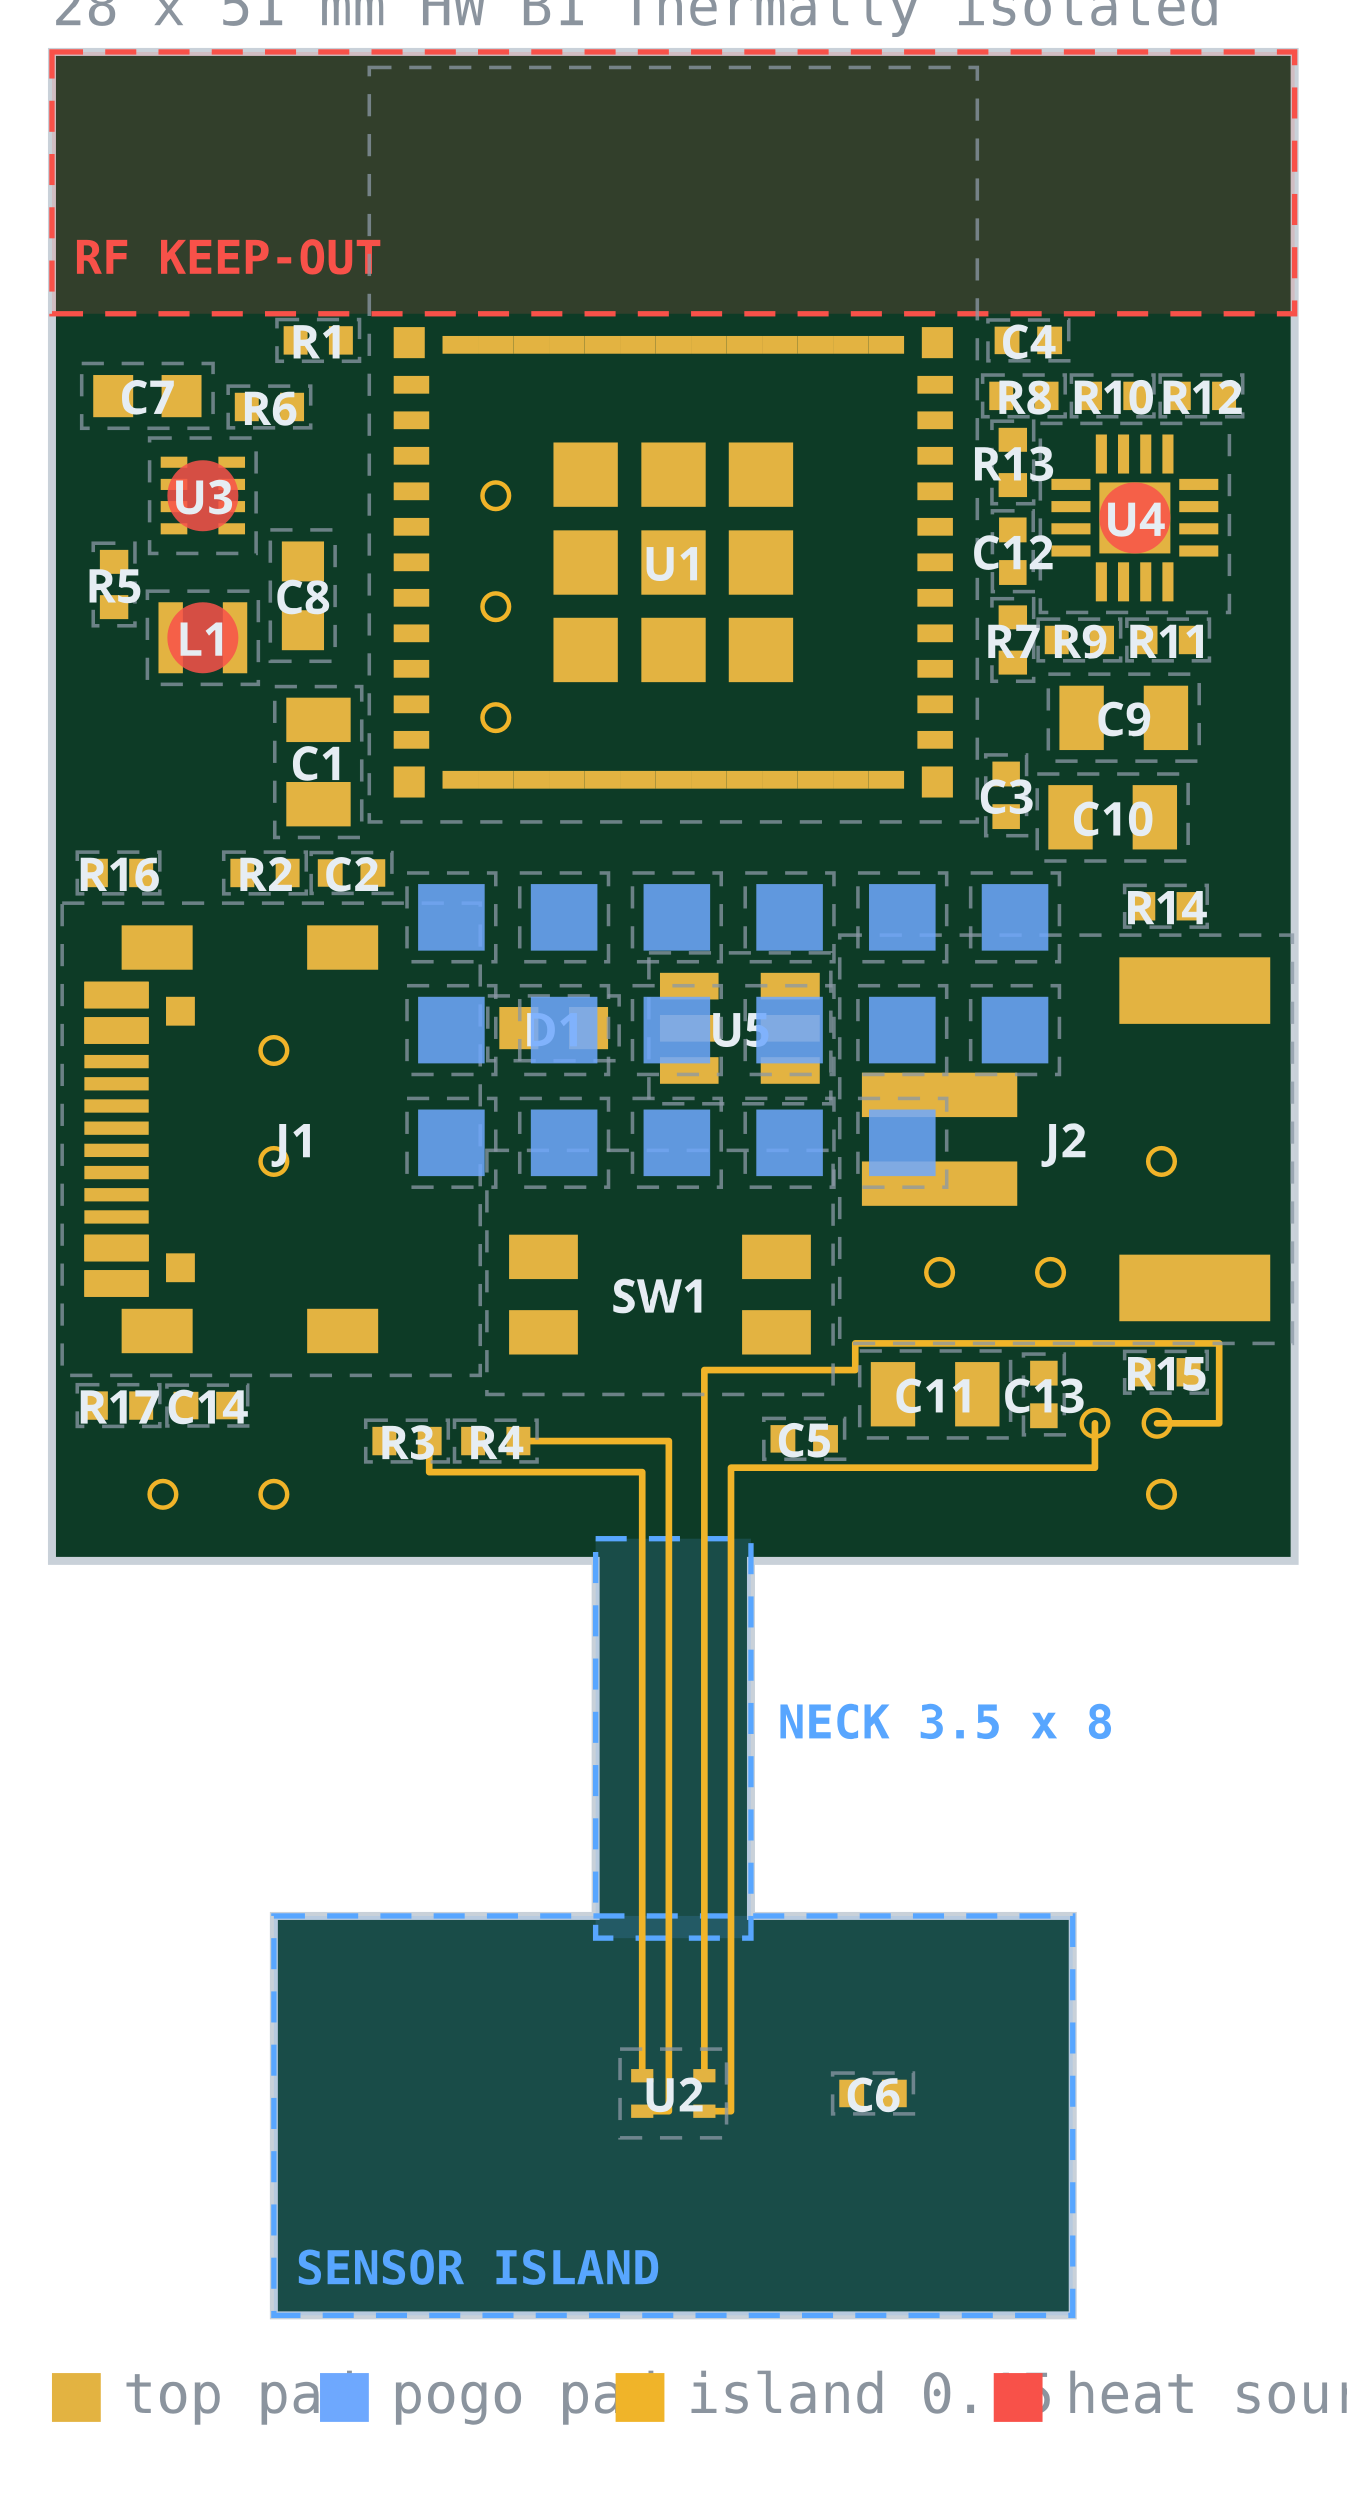
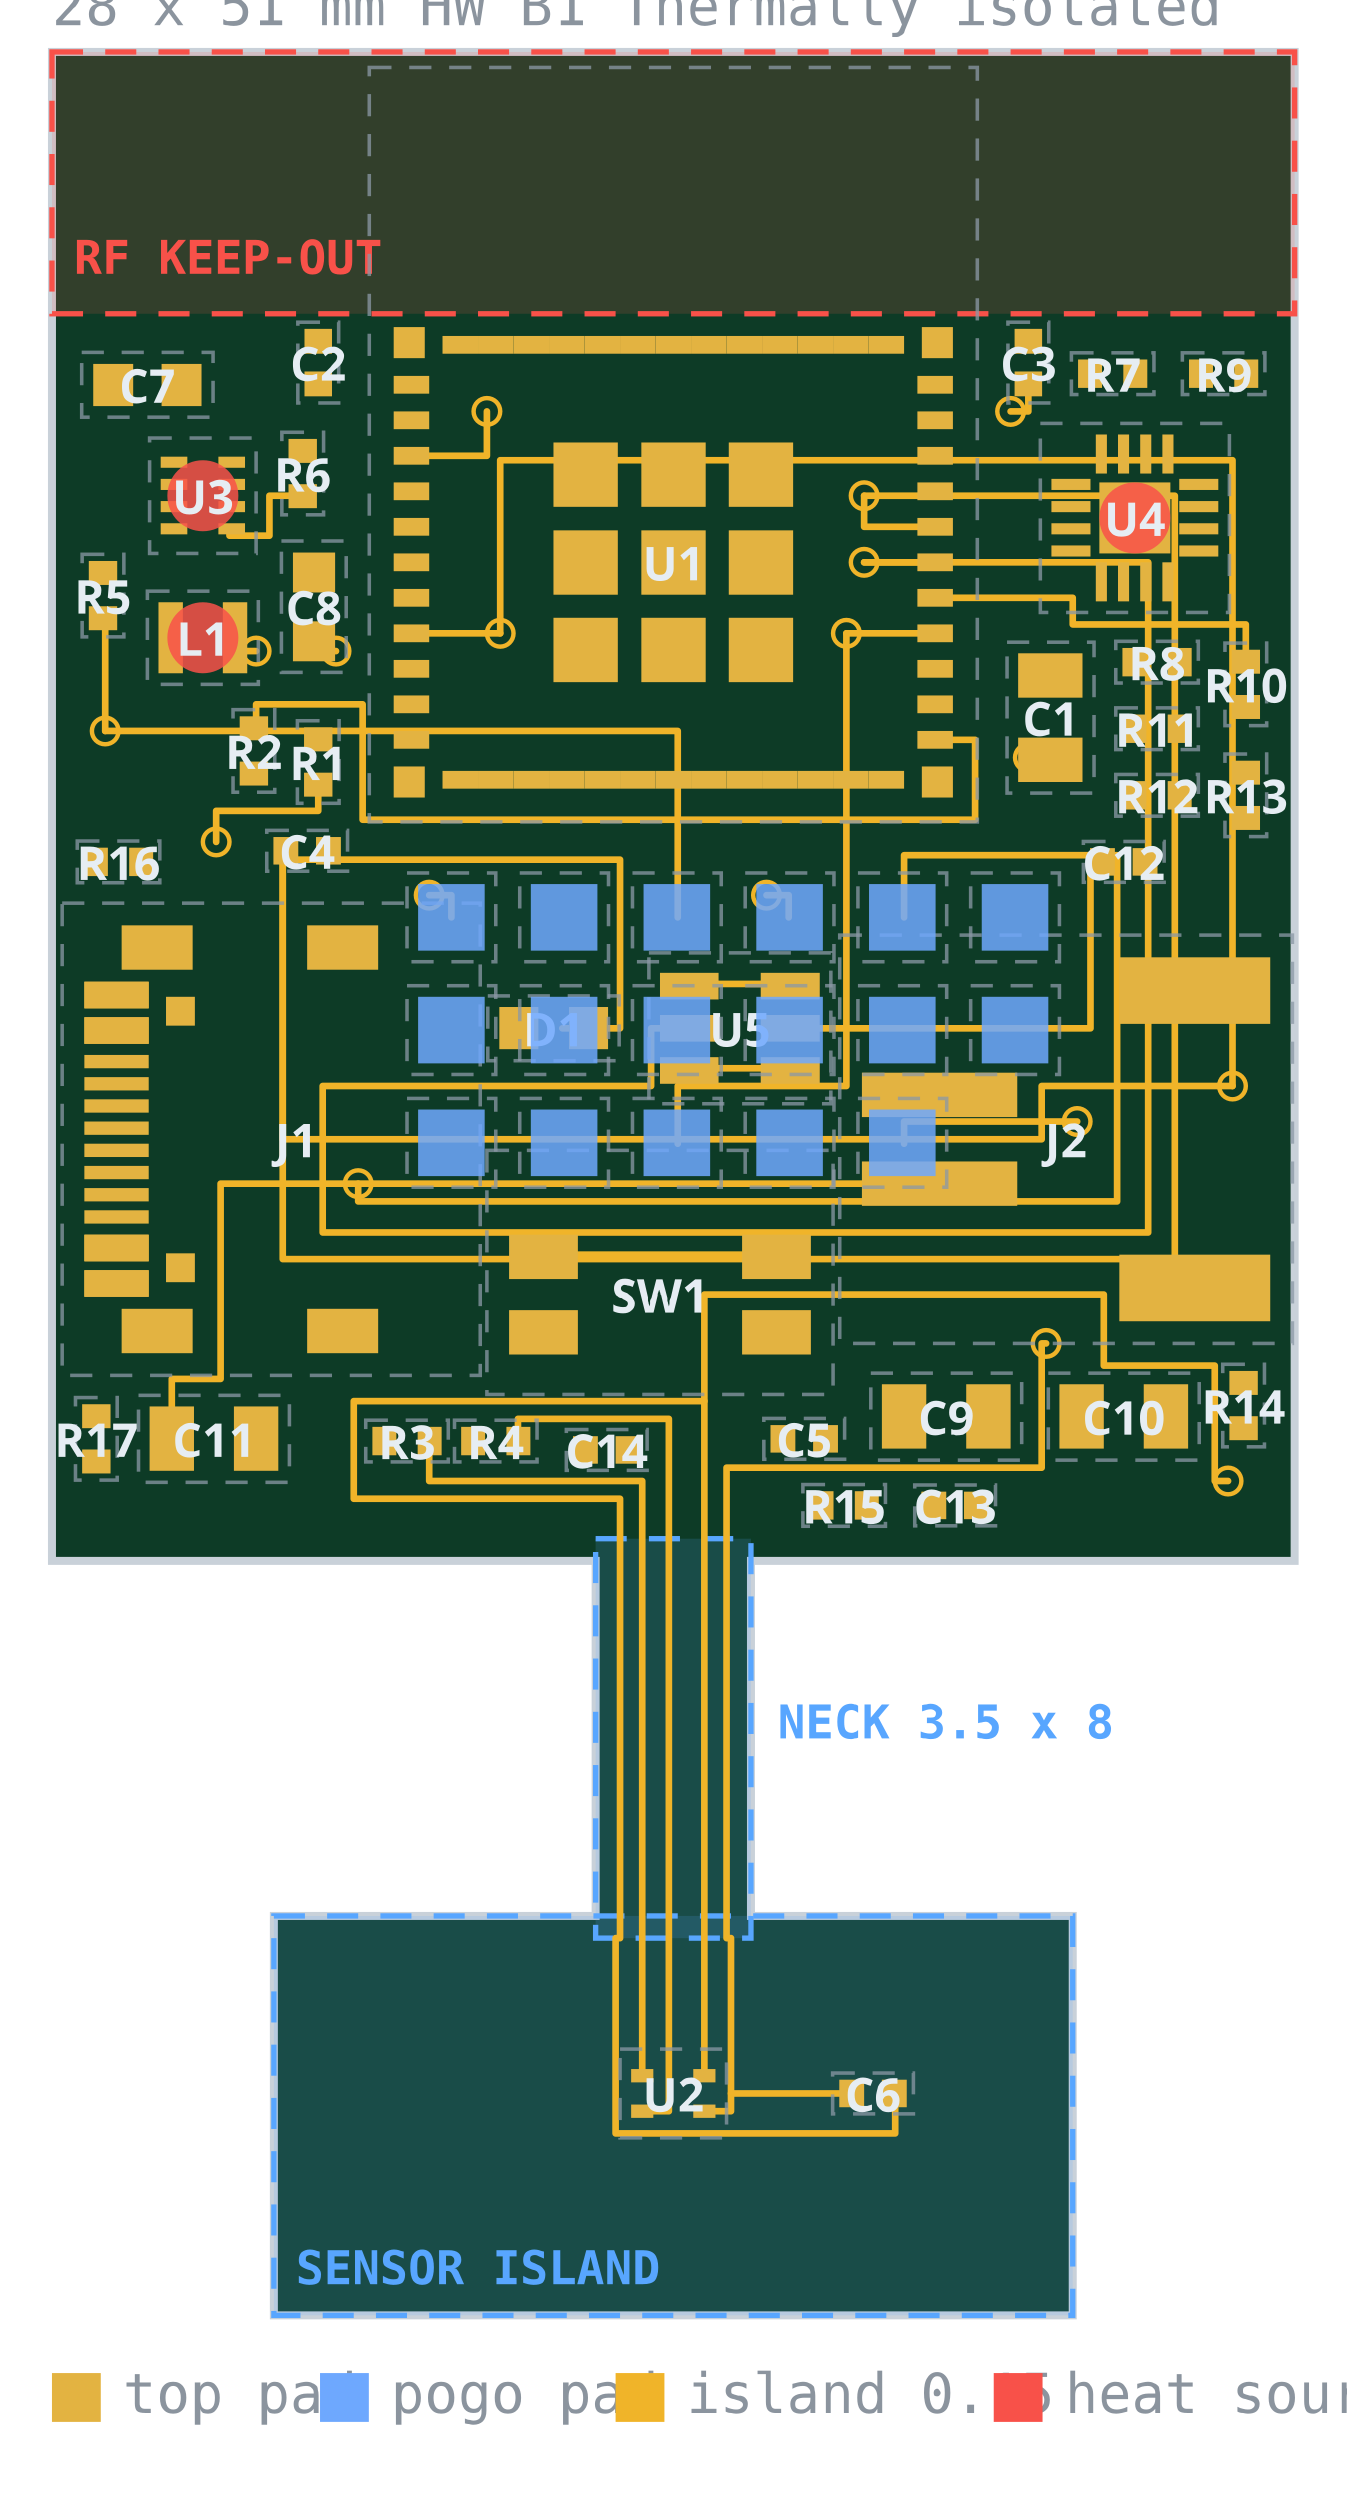
<svg xmlns="http://www.w3.org/2000/svg" viewBox="0 0 30.33 56.33" width="364" height="676" role="img" aria-label="Variant B floorplan">
  <style>
.outline{fill:#0d3b26;stroke:#c9d1d9;stroke-width:.18}
.crtyd{fill:none;stroke:#8b98a5;stroke-width:.08;stroke-dasharray:.5 .4;opacity:.75}
.pad{fill:#e3b341}
.pad-b{fill:#6ea8fe;opacity:.85}
.ref{font:600 1.05px ui-sans-serif,system-ui,sans-serif;fill:#e6edf3;
     text-anchor:middle;dominant-baseline:central}
.dim{font:500 1.25px ui-monospace,ui-sans-serif,monospace;fill:#8b949e}
.tag{font:600 1.05px ui-monospace,monospace;fill:#f85149}
.tagb{font:600 1.05px ui-monospace,monospace;fill:#58a6ff}
.rf{fill:#f85149;fill-opacity:.16;stroke:#f85149;stroke-width:.12;
    stroke-dasharray:.7 .5}
.quiet{fill:#58a6ff;fill-opacity:.16;stroke:#58a6ff;stroke-width:.12;
       stroke-dasharray:.7 .5}
.trk{fill:none;stroke:#f0b429;stroke-width:.15;stroke-linecap:round;
     stroke-linejoin:round}
.via{fill:none;stroke:#f0b429;stroke-width:.1}
.hot{fill:#f85149;opacity:.85}
</style>
  <g transform="translate(1.17,1.17)">
    <polygon class="outline" points="0.00,0.00 28.00,0.00 28.00,34.00 15.75,34.00 15.75,42.00 23.00,42.00 23.00,51.00 5.00,51.00 5.00,42.00 12.25,42.00 12.25,34.00 0.00,34.00" />
    <rect class="rf" x="0.00" y="0.00" width="28.00" height="5.90" />
    <text class="tag" x="0.50" y="5.00" style="fill:#f85149">RF KEEP-OUT</text>
    <rect class="quiet" x="5.00" y="42.00" width="18.00" height="9.00" />
    <rect class="quiet" x="12.25" y="33.50" width="3.50" height="9.00" />
    <text class="tagb" x="5.50" y="50.30">SENSOR ISLAND</text>
    <text class="tagb" x="16.35" y="38.00">NECK 3.5 x 8</text>
-     <path class="trk" d="M 13.30 45.60 L 13.30 32.00 L 8.50 32.00 L 8.50 31.30" />
-     <path class="trk" d="M 13.30 46.40 L 13.90 46.40 L 13.90 31.30 L 10.50 31.30" />
-     <path class="trk" d="M 14.70 46.40 L 15.30 46.40 L 15.30 31.90 L 23.50 31.90 L 23.50 30.90" />
-     <path class="trk" d="M 14.70 45.60 L 14.70 29.70 L 18.10 29.70 L 18.10 29.10 L 26.30 29.10 L 26.30 30.90 L 24.90 30.90" />
-     <circle class="via" cx="23.50" cy="30.90" r="0.30" />
-     <circle class="via" cx="24.90" cy="30.90" r="0.30" />
-     <circle class="via" cx="10.00" cy="10.00" r="0.30" />
-     <circle class="via" cx="10.00" cy="12.50" r="0.30" />
-     <circle class="via" cx="10.00" cy="15.00" r="0.30" />
-     <circle class="via" cx="5.00" cy="22.50" r="0.30" />
-     <circle class="via" cx="5.00" cy="25.00" r="0.30" />
-     <circle class="via" cx="25.00" cy="25.00" r="0.30" />
-     <circle class="via" cx="20.00" cy="27.50" r="0.30" />
-     <circle class="via" cx="22.50" cy="27.50" r="0.30" />
-     <circle class="via" cx="2.50" cy="32.50" r="0.30" />
-     <circle class="via" cx="5.00" cy="32.50" r="0.30" />
-     <circle class="via" cx="25.00" cy="32.50" r="0.30" />
+     <path class="trk" d="M 13.30 45.60 L 13.30 32.20 L 8.50 32.20 L 8.50 31.30" />
+     <path class="trk" d="M 13.30 46.40 L 13.90 46.40 L 13.90 30.80 L 10.50 30.80 L 10.50 31.30" />
+     <path class="trk" d="M 14.70 46.40 L 15.30 46.40 L 15.30 42.50 L 15.20 42.50 L 15.20 31.90 L 22.30 31.90 L 22.30 29.10 L 22.40 29.10" />
+     <path class="trk" d="M 14.70 45.60 L 14.70 28.00 L 23.70 28.00 L 23.70 29.60 L 26.20 29.60 L 26.20 32.20 L 26.50 32.20" />
+     <path class="trk" d="M 18.00 46.00 L 15.30 46.00" />
+     <path class="trk" d="M 19.00 46.00 L 19.00 46.90 L 12.70 46.90 L 12.70 42.50 L 12.80 42.50 L 12.80 32.60 L 6.80 32.60 L 6.80 30.40 L 14.70 30.40" />
+     <path class="trk" d="M 9.00 19.50 L 9.00 19.00 L 8.50 19.00" />
+     <path class="trk" d="M 19.20 24.60 L 19.20 24.10 L 23.10 24.10" />
+     <path class="trk" d="M 8.10 9.10 L 9.80 9.10 L 9.80 8.10" />
+     <path class="trk" d="M 4.10 13.20 L 4.10 13.50 L 4.60 13.50" />
+     <path class="trk" d="M 16.60 19.50 L 16.60 19.00 L 16.10 19.00" />
+     <path class="trk" d="M 22.50 15.90 L 22.00 15.90" />
+     <path class="trk" d="M 22.00 7.50 L 22.00 8.10 L 21.60 8.10" />
+     <path class="trk" d="M 6.00 16.50 L 6.00 17.10 L 3.70 17.10 L 3.70 17.80" />
+     <path class="trk" d="M 5.90 13.30 L 5.90 13.50 L 6.40 13.50" />
+     <path class="trk" d="M 16.60 22.00 L 23.40 22.00 L 23.40 18.20 L 23.70 18.20" />
+     <path class="trk" d="M 14.40 22.90 L 16.60 22.90" />
+     <path class="trk" d="M 14.40 21.00 L 16.60 21.00" />
+     <path class="trk" d="M 14.10 19.50 L 14.10 15.30 L 1.20 15.30" />
+     <path class="trk" d="M 1.20 15.30 L 1.20 12.80 L 1.10 12.80" />
+     <path class="trk" d="M 19.90 12.30 L 23.00 12.30 L 23.00 12.90 L 26.90 12.90 L 26.90 13.70" />
+     <path class="trk" d="M 19.90 13.10 L 17.90 13.10" />
+     <path class="trk" d="M 17.90 13.10 L 17.90 23.30 L 14.10 23.30 L 14.10 24.60" />
+     <path class="trk" d="M 20.00 25.50 L 3.80 25.50 L 3.80 29.90 L 2.70 29.90 L 2.70 31.20" />
+     <path class="trk" d="M 6.90 25.50 L 6.90 25.90 L 24.00 25.90 L 24.00 18.10 L 19.20 18.10 L 19.20 19.50" />
+     <path class="trk" d="M 4.00 10.80 L 4.00 10.90 L 4.90 10.90 L 4.90 10.00 L 5.60 10.00" />
+     <path class="trk" d="M 19.90 11.50 L 18.30 11.50" />
+     <path class="trk" d="M 18.30 11.50 L 24.70 11.50 L 24.70 26.60 L 6.10 26.60 L 6.10 23.30 L 13.50 23.30 L 13.50 22.00 L 14.10 22.00" />
+     <path class="trk" d="M 19.90 10.70 L 18.30 10.70 L 18.30 10.00" />
+     <path class="trk" d="M 18.30 10.00 L 25.30 10.00 L 25.30 27.20 L 5.20 27.20 L 5.20 18.20 L 12.80 18.20 L 12.80 22.00 L 11.50 22.00" />
+     <path class="trk" d="M 19.90 15.50 L 20.80 15.50 L 20.80 17.30 L 7.00 17.30 L 7.00 14.70 L 4.60 14.70 L 4.60 15.20" />
+     <path class="trk" d="M 11.10 27.10 L 16.30 27.10" />
+     <path class="trk" d="M 8.10 13.10 L 10.10 13.10" />
+     <path class="trk" d="M 10.10 13.10 L 10.10 9.20 L 26.60 9.20 L 26.60 23.30" />
+     <path class="trk" d="M 26.60 23.30 L 22.30 23.30 L 22.30 24.50 L 5.20 24.50 L 5.20 18.00 L 5.30 18.00" />
+     <circle class="via" cx="22.40" cy="29.10" r="0.30" />
+     <circle class="via" cx="26.50" cy="32.20" r="0.30" />
+     <circle class="via" cx="8.50" cy="19.00" r="0.30" />
+     <circle class="via" cx="23.10" cy="24.10" r="0.30" />
+     <circle class="via" cx="9.80" cy="8.10" r="0.30" />
+     <circle class="via" cx="4.60" cy="13.50" r="0.30" />
+     <circle class="via" cx="16.10" cy="19.00" r="0.30" />
+     <circle class="via" cx="22.00" cy="15.90" r="0.30" />
+     <circle class="via" cx="21.60" cy="8.10" r="0.30" />
+     <circle class="via" cx="3.70" cy="17.80" r="0.30" />
+     <circle class="via" cx="6.40" cy="13.50" r="0.30" />
+     <circle class="via" cx="1.20" cy="15.30" r="0.30" />
+     <circle class="via" cx="17.90" cy="13.10" r="0.30" />
+     <circle class="via" cx="6.90" cy="25.50" r="0.30" />
+     <circle class="via" cx="18.30" cy="11.50" r="0.30" />
+     <circle class="via" cx="18.30" cy="10.00" r="0.30" />
+     <circle class="via" cx="10.10" cy="13.10" r="0.30" />
+     <circle class="via" cx="26.60" cy="23.30" r="0.30" />
    <rect class="crtyd" x="7.15" y="0.35" width="13.70" height="17.00" />
    <rect class="pad" x="7.70" y="7.30" width="0.80" height="0.40" />
    <rect class="pad" x="7.70" y="8.10" width="0.80" height="0.40" />
    <rect class="pad" x="7.70" y="8.90" width="0.80" height="0.40" />
    <rect class="pad" x="7.70" y="9.70" width="0.80" height="0.40" />
    <rect class="pad" x="7.70" y="10.50" width="0.80" height="0.40" />
    <rect class="pad" x="7.70" y="11.30" width="0.80" height="0.40" />
    <rect class="pad" x="7.70" y="12.10" width="0.80" height="0.40" />
    <rect class="pad" x="7.70" y="12.90" width="0.80" height="0.40" />
    <rect class="pad" x="7.70" y="13.70" width="0.80" height="0.40" />
    <rect class="pad" x="7.70" y="14.50" width="0.80" height="0.40" />
    <rect class="pad" x="7.70" y="15.30" width="0.80" height="0.40" />
    <rect class="pad" x="8.80" y="16.20" width="0.80" height="0.40" />
    <rect class="pad" x="9.60" y="16.20" width="0.80" height="0.40" />
    <rect class="pad" x="10.40" y="16.20" width="0.80" height="0.40" />
    <rect class="pad" x="11.20" y="16.20" width="0.80" height="0.40" />
    <rect class="pad" x="12.00" y="16.20" width="0.80" height="0.40" />
    <rect class="pad" x="12.80" y="16.20" width="0.80" height="0.40" />
    <rect class="pad" x="13.60" y="16.20" width="0.80" height="0.40" />
    <rect class="pad" x="14.40" y="16.20" width="0.80" height="0.40" />
    <rect class="pad" x="15.20" y="16.20" width="0.80" height="0.40" />
    <rect class="pad" x="16.00" y="16.20" width="0.80" height="0.40" />
    <rect class="pad" x="16.80" y="16.20" width="0.80" height="0.40" />
    <rect class="pad" x="17.60" y="16.20" width="0.80" height="0.40" />
    <rect class="pad" x="18.40" y="16.20" width="0.80" height="0.40" />
    <rect class="pad" x="19.50" y="15.30" width="0.80" height="0.40" />
    <rect class="pad" x="19.50" y="14.50" width="0.80" height="0.40" />
    <rect class="pad" x="19.50" y="13.70" width="0.80" height="0.40" />
    <rect class="pad" x="19.50" y="12.90" width="0.80" height="0.40" />
    <rect class="pad" x="19.50" y="12.10" width="0.80" height="0.40" />
    <rect class="pad" x="19.50" y="11.30" width="0.80" height="0.40" />
    <rect class="pad" x="19.50" y="10.50" width="0.80" height="0.40" />
    <rect class="pad" x="19.50" y="9.70" width="0.80" height="0.40" />
    <rect class="pad" x="19.50" y="8.90" width="0.80" height="0.40" />
    <rect class="pad" x="19.50" y="8.10" width="0.80" height="0.40" />
    <rect class="pad" x="19.50" y="7.30" width="0.80" height="0.40" />
    <rect class="pad" x="18.40" y="6.40" width="0.80" height="0.40" />
    <rect class="pad" x="17.60" y="6.40" width="0.80" height="0.40" />
    <rect class="pad" x="16.80" y="6.40" width="0.80" height="0.40" />
    <rect class="pad" x="16.00" y="6.40" width="0.80" height="0.40" />
    <rect class="pad" x="15.20" y="6.40" width="0.80" height="0.40" />
    <rect class="pad" x="14.40" y="6.40" width="0.80" height="0.40" />
    <rect class="pad" x="13.60" y="6.40" width="0.80" height="0.40" />
    <rect class="pad" x="12.80" y="6.40" width="0.80" height="0.40" />
    <rect class="pad" x="12.00" y="6.40" width="0.80" height="0.40" />
    <rect class="pad" x="11.20" y="6.40" width="0.80" height="0.40" />
    <rect class="pad" x="10.40" y="6.40" width="0.80" height="0.40" />
    <rect class="pad" x="9.60" y="6.40" width="0.80" height="0.40" />
    <rect class="pad" x="8.80" y="6.40" width="0.80" height="0.40" />
    <rect class="pad" x="11.30" y="8.80" width="1.45" height="1.45" />
    <rect class="pad" x="11.30" y="10.78" width="1.45" height="1.45" />
    <rect class="pad" x="11.30" y="12.75" width="1.45" height="1.45" />
    <rect class="pad" x="13.28" y="8.80" width="1.45" height="1.45" />
    <rect class="pad" x="13.28" y="10.78" width="1.45" height="1.45" />
    <rect class="pad" x="13.28" y="12.75" width="1.45" height="1.45" />
    <rect class="pad" x="15.25" y="8.80" width="1.45" height="1.45" />
    <rect class="pad" x="15.25" y="10.78" width="1.45" height="1.45" />
    <rect class="pad" x="15.25" y="12.75" width="1.45" height="1.45" />
    <rect class="pad" x="19.60" y="6.20" width="0.70" height="0.70" />
    <rect class="pad" x="19.60" y="16.10" width="0.70" height="0.70" />
    <rect class="pad" x="7.70" y="16.10" width="0.70" height="0.70" />
    <rect class="pad" x="7.70" y="6.20" width="0.70" height="0.70" />
    <text class="ref" x="14.00" y="11.50">U1</text>
    <rect class="crtyd" x="0.23" y="19.18" width="9.42" height="10.64" />
    <rect class="pad" x="2.57" y="27.07" width="0.65" height="0.65" />
    <rect class="pad" x="2.57" y="21.29" width="0.65" height="0.65" />
    <rect class="pad" x="0.73" y="27.45" width="1.45" height="0.60" />
    <rect class="pad" x="0.73" y="26.65" width="1.45" height="0.60" />
    <rect class="pad" x="0.73" y="25.60" width="1.45" height="0.30" />
    <rect class="pad" x="0.73" y="24.60" width="1.45" height="0.30" />
    <rect class="pad" x="0.73" y="24.10" width="1.45" height="0.30" />
    <rect class="pad" x="0.73" y="23.10" width="1.45" height="0.30" />
    <rect class="pad" x="0.73" y="21.75" width="1.45" height="0.60" />
    <rect class="pad" x="0.73" y="20.95" width="1.45" height="0.60" />
    <rect class="pad" x="0.73" y="20.95" width="1.45" height="0.60" />
    <rect class="pad" x="0.73" y="21.75" width="1.45" height="0.60" />
    <rect class="pad" x="0.73" y="22.60" width="1.45" height="0.30" />
    <rect class="pad" x="0.73" y="23.60" width="1.45" height="0.30" />
    <rect class="pad" x="0.73" y="25.10" width="1.45" height="0.30" />
    <rect class="pad" x="0.73" y="26.10" width="1.45" height="0.30" />
    <rect class="pad" x="0.73" y="26.65" width="1.45" height="0.60" />
    <rect class="pad" x="0.73" y="27.45" width="1.45" height="0.60" />
    <rect class="pad" x="1.57" y="28.32" width="1.60" height="1.00" />
    <rect class="pad" x="5.75" y="28.32" width="1.60" height="1.00" />
    <rect class="pad" x="1.57" y="19.68" width="1.60" height="1.00" />
    <rect class="pad" x="5.75" y="19.68" width="1.60" height="1.00" />
    <text class="ref" x="5.50" y="24.50">J1</text>
    <rect class="crtyd" x="17.75" y="19.90" width="10.20" height="9.20" />
    <rect class="pad" x="18.25" y="25.00" width="3.50" height="1.00" />
    <rect class="pad" x="18.25" y="23.00" width="3.50" height="1.00" />
    <rect class="pad" x="24.05" y="27.10" width="3.40" height="1.50" />
    <rect class="pad" x="24.05" y="20.40" width="3.40" height="1.50" />
    <text class="ref" x="22.85" y="24.50">J2</text>
    <rect class="crtyd" x="22.27" y="8.37" width="4.26" height="4.26" />
    <rect class="pad" x="23.68" y="9.78" width="0.64" height="0.64" />
    <rect class="pad" x="23.68" y="10.58" width="0.64" height="0.64" />
    <rect class="pad" x="24.48" y="9.78" width="0.64" height="0.64" />
    <rect class="pad" x="24.48" y="10.58" width="0.64" height="0.64" />
    <rect class="pad" x="22.52" y="9.62" width="0.88" height="0.25" />
    <rect class="pad" x="22.52" y="10.12" width="0.88" height="0.25" />
    <rect class="pad" x="22.52" y="10.62" width="0.88" height="0.25" />
    <rect class="pad" x="22.52" y="11.12" width="0.88" height="0.25" />
    <rect class="pad" x="23.52" y="11.50" width="0.25" height="0.88" />
    <rect class="pad" x="24.02" y="11.50" width="0.25" height="0.88" />
    <rect class="pad" x="24.52" y="11.50" width="0.25" height="0.88" />
    <rect class="pad" x="25.02" y="11.50" width="0.25" height="0.88" />
    <rect class="pad" x="25.40" y="11.12" width="0.88" height="0.25" />
    <rect class="pad" x="25.40" y="10.62" width="0.88" height="0.25" />
    <rect class="pad" x="25.40" y="10.12" width="0.88" height="0.25" />
    <rect class="pad" x="25.40" y="9.62" width="0.88" height="0.25" />
    <rect class="pad" x="25.02" y="8.62" width="0.25" height="0.88" />
    <rect class="pad" x="24.52" y="8.62" width="0.25" height="0.88" />
    <rect class="pad" x="24.02" y="8.62" width="0.25" height="0.88" />
    <rect class="pad" x="23.52" y="8.62" width="0.25" height="0.88" />
    <rect class="pad" x="23.60" y="9.70" width="1.60" height="1.60" />
    <circle class="hot" cx="24.40" cy="10.50" r="0.8" />
    <text class="ref" x="24.40" y="10.50">U4</text>
    <rect class="crtyd" x="2.20" y="8.70" width="2.40" height="2.60" />
    <rect class="pad" x="2.45" y="9.12" width="0.60" height="0.25" />
    <rect class="pad" x="2.45" y="9.62" width="0.60" height="0.25" />
    <rect class="pad" x="2.45" y="10.12" width="0.60" height="0.25" />
    <rect class="pad" x="2.45" y="10.62" width="0.60" height="0.25" />
    <rect class="pad" x="3.75" y="10.62" width="0.60" height="0.25" />
    <rect class="pad" x="3.75" y="10.12" width="0.60" height="0.25" />
    <rect class="pad" x="3.75" y="9.62" width="0.60" height="0.25" />
    <rect class="pad" x="3.75" y="9.12" width="0.60" height="0.25" />
    <circle class="hot" cx="3.40" cy="10.00" r="0.8" />
    <text class="ref" x="3.40" y="10.00">U3</text>
    <rect class="crtyd" x="2.15" y="12.15" width="2.50" height="2.10" />
    <rect class="pad" x="2.40" y="12.40" width="0.55" height="1.60" />
    <rect class="pad" x="3.85" y="12.40" width="0.55" height="1.60" />
    <circle class="hot" cx="3.40" cy="13.20" r="0.8" />
    <text class="ref" x="3.40" y="13.20">L1</text>
    <rect class="crtyd" x="13.45" y="20.30" width="4.10" height="3.40" />
    <rect class="pad" x="13.70" y="20.75" width="1.32" height="0.60" />
    <rect class="pad" x="13.70" y="21.70" width="1.32" height="0.60" />
    <rect class="pad" x="13.70" y="22.65" width="1.32" height="0.60" />
    <rect class="pad" x="15.97" y="22.65" width="1.33" height="0.60" />
    <rect class="pad" x="15.97" y="21.70" width="1.33" height="0.60" />
    <rect class="pad" x="15.97" y="20.75" width="1.33" height="0.60" />
    <text class="ref" x="15.50" y="22.00">U5</text>
    <rect class="crtyd" x="9.80" y="24.75" width="7.80" height="5.50" />
    <rect class="pad" x="10.30" y="26.65" width="1.55" height="1.00" />
    <rect class="pad" x="15.55" y="26.65" width="1.55" height="1.00" />
    <rect class="pad" x="10.30" y="28.35" width="1.55" height="1.00" />
    <rect class="pad" x="15.55" y="28.35" width="1.55" height="1.00" />
    <text class="ref" x="13.70" y="28.00">SW1</text>
    <rect class="crtyd" x="9.82" y="21.27" width="2.96" height="1.46" />
    <rect class="pad" x="10.08" y="21.52" width="0.88" height="0.95" />
    <rect class="pad" x="11.65" y="21.52" width="0.88" height="0.95" />
    <text class="ref" x="11.30" y="22.00">D1</text>
    <rect class="crtyd" x="7.07" y="30.83" width="1.86" height="0.94" />
    <rect class="pad" x="7.22" y="30.98" width="0.54" height="0.64" />
    <rect class="pad" x="8.24" y="30.98" width="0.54" height="0.64" />
    <text class="ref" x="8.00" y="31.30">R3</text>
    <rect class="crtyd" x="9.07" y="30.83" width="1.86" height="0.94" />
    <rect class="pad" x="9.22" y="30.98" width="0.54" height="0.64" />
    <rect class="pad" x="10.24" y="30.98" width="0.54" height="0.64" />
    <text class="ref" x="10.00" y="31.30">R4</text>
    <rect class="crtyd" x="12.80" y="45.00" width="2.40" height="2.00" />
    <rect class="pad" x="13.05" y="45.45" width="0.50" height="0.30" />
    <rect class="pad" x="13.05" y="46.25" width="0.50" height="0.30" />
    <rect class="pad" x="14.45" y="46.25" width="0.50" height="0.30" />
    <rect class="pad" x="14.45" y="45.45" width="0.50" height="0.30" />
    <text class="ref" x="14.00" y="46.00">U2</text>
    <rect class="crtyd" x="17.59" y="45.54" width="1.82" height="0.92" />
    <rect class="pad" x="17.74" y="45.69" width="0.56" height="0.62" />
    <rect class="pad" x="18.70" y="45.69" width="0.56" height="0.62" />
    <text class="ref" x="18.50" y="46.00">C6</text>
    <rect class="crtyd" x="8.00" y="18.50" width="2.00" height="2.00" />
    <rect class="pad-b" x="8.25" y="18.75" width="1.50" height="1.50" />
    <rect class="crtyd" x="10.54" y="18.50" width="2.00" height="2.00" />
    <rect class="pad-b" x="10.79" y="18.75" width="1.50" height="1.50" />
    <rect class="crtyd" x="13.08" y="18.50" width="2.00" height="2.00" />
    <rect class="pad-b" x="13.33" y="18.75" width="1.50" height="1.50" />
    <rect class="crtyd" x="15.62" y="18.50" width="2.00" height="2.00" />
    <rect class="pad-b" x="15.87" y="18.75" width="1.50" height="1.50" />
    <rect class="crtyd" x="18.16" y="18.50" width="2.00" height="2.00" />
    <rect class="pad-b" x="18.41" y="18.75" width="1.50" height="1.50" />
    <rect class="crtyd" x="20.70" y="18.50" width="2.00" height="2.00" />
    <rect class="pad-b" x="20.95" y="18.75" width="1.50" height="1.50" />
    <rect class="crtyd" x="8.00" y="21.04" width="2.00" height="2.00" />
    <rect class="pad-b" x="8.25" y="21.29" width="1.50" height="1.50" />
    <rect class="crtyd" x="10.54" y="21.04" width="2.00" height="2.00" />
    <rect class="pad-b" x="10.79" y="21.29" width="1.50" height="1.50" />
    <rect class="crtyd" x="13.08" y="21.04" width="2.00" height="2.00" />
    <rect class="pad-b" x="13.33" y="21.29" width="1.50" height="1.50" />
    <rect class="crtyd" x="15.62" y="21.04" width="2.00" height="2.00" />
    <rect class="pad-b" x="15.87" y="21.29" width="1.50" height="1.50" />
    <rect class="crtyd" x="18.16" y="21.04" width="2.00" height="2.00" />
    <rect class="pad-b" x="18.41" y="21.29" width="1.50" height="1.50" />
    <rect class="crtyd" x="20.70" y="21.04" width="2.00" height="2.00" />
    <rect class="pad-b" x="20.95" y="21.29" width="1.50" height="1.50" />
    <rect class="crtyd" x="8.00" y="23.58" width="2.00" height="2.00" />
    <rect class="pad-b" x="8.25" y="23.83" width="1.50" height="1.50" />
    <rect class="crtyd" x="10.54" y="23.58" width="2.00" height="2.00" />
    <rect class="pad-b" x="10.79" y="23.83" width="1.50" height="1.50" />
    <rect class="crtyd" x="13.08" y="23.58" width="2.00" height="2.00" />
    <rect class="pad-b" x="13.33" y="23.83" width="1.50" height="1.50" />
    <rect class="crtyd" x="15.62" y="23.58" width="2.00" height="2.00" />
    <rect class="pad-b" x="15.87" y="23.83" width="1.50" height="1.50" />
    <rect class="crtyd" x="18.16" y="23.58" width="2.00" height="2.00" />
    <rect class="pad-b" x="18.41" y="23.83" width="1.50" height="1.50" />
-     <rect class="crtyd" x="5.02" y="14.30" width="1.96" height="3.40" />
-     <rect class="pad" x="5.28" y="16.45" width="1.45" height="1.00" />
-     <rect class="pad" x="5.28" y="14.55" width="1.45" height="1.00" />
-     <text class="ref" x="6.00" y="16.00">C1</text>
-     <rect class="crtyd" x="5.84" y="18.04" width="1.82" height="0.92" />
-     <rect class="pad" x="5.99" y="18.19" width="0.56" height="0.62" />
-     <rect class="pad" x="6.95" y="18.19" width="0.56" height="0.62" />
-     <text class="ref" x="6.75" y="18.50">C2</text>
-     <rect class="crtyd" x="21.04" y="15.84" width="0.92" height="1.82" />
-     <rect class="pad" x="21.19" y="16.95" width="0.62" height="0.56" />
-     <rect class="pad" x="21.19" y="15.99" width="0.62" height="0.56" />
-     <text class="ref" x="21.50" y="16.75">C3</text>
-     <rect class="crtyd" x="5.07" y="6.03" width="1.86" height="0.94" />
-     <rect class="pad" x="5.22" y="6.18" width="0.54" height="0.64" />
-     <rect class="pad" x="6.24" y="6.18" width="0.54" height="0.64" />
-     <text class="ref" x="6.00" y="6.50">R1</text>
-     <rect class="crtyd" x="21.09" y="6.04" width="1.82" height="0.92" />
-     <rect class="pad" x="21.24" y="6.19" width="0.56" height="0.62" />
-     <rect class="pad" x="22.20" y="6.19" width="0.56" height="0.62" />
-     <text class="ref" x="22.00" y="6.50">C4</text>
+     <rect class="crtyd" x="21.52" y="13.30" width="1.96" height="3.40" />
+     <rect class="pad" x="21.77" y="15.45" width="1.45" height="1.00" />
+     <rect class="pad" x="21.77" y="13.55" width="1.45" height="1.00" />
+     <text class="ref" x="22.50" y="15.00">C1</text>
+     <rect class="crtyd" x="5.54" y="6.09" width="0.92" height="1.82" />
+     <rect class="pad" x="5.69" y="7.20" width="0.62" height="0.56" />
+     <rect class="pad" x="5.69" y="6.24" width="0.62" height="0.56" />
+     <text class="ref" x="6.00" y="7.00">C2</text>
+     <rect class="crtyd" x="21.54" y="6.09" width="0.92" height="1.82" />
+     <rect class="pad" x="21.69" y="7.20" width="0.62" height="0.56" />
+     <rect class="pad" x="21.69" y="6.24" width="0.62" height="0.56" />
+     <text class="ref" x="22.00" y="7.00">C3</text>
+     <rect class="crtyd" x="5.53" y="15.07" width="0.94" height="1.86" />
+     <rect class="pad" x="5.68" y="16.24" width="0.64" height="0.54" />
+     <rect class="pad" x="5.68" y="15.22" width="0.64" height="0.54" />
+     <text class="ref" x="6.00" y="16.00">R1</text>
+     <rect class="crtyd" x="4.84" y="17.54" width="1.82" height="0.92" />
+     <rect class="pad" x="4.99" y="17.69" width="0.56" height="0.62" />
+     <rect class="pad" x="5.95" y="17.69" width="0.56" height="0.62" />
+     <text class="ref" x="5.75" y="18.00">C4</text>
    <rect class="crtyd" x="16.04" y="30.79" width="1.82" height="0.92" />
    <rect class="pad" x="16.19" y="30.94" width="0.56" height="0.62" />
    <rect class="pad" x="17.15" y="30.94" width="0.56" height="0.62" />
    <text class="ref" x="16.95" y="31.25">C5</text>
-     <rect class="crtyd" x="3.87" y="18.03" width="1.86" height="0.94" />
-     <rect class="pad" x="4.02" y="18.18" width="0.54" height="0.64" />
-     <rect class="pad" x="5.04" y="18.18" width="0.54" height="0.64" />
-     <text class="ref" x="4.80" y="18.50">R2</text>
-     <rect class="crtyd" x="0.67" y="7.02" width="2.96" height="1.46" />
-     <rect class="pad" x="0.93" y="7.28" width="0.90" height="0.95" />
-     <rect class="pad" x="2.47" y="7.28" width="0.90" height="0.95" />
-     <text class="ref" x="2.15" y="7.75">C7</text>
-     <rect class="crtyd" x="4.92" y="10.77" width="1.46" height="2.96" />
-     <rect class="pad" x="5.18" y="12.58" width="0.95" height="0.90" />
-     <rect class="pad" x="5.18" y="11.03" width="0.95" height="0.90" />
-     <text class="ref" x="5.65" y="12.25">C8</text>
-     <rect class="crtyd" x="0.93" y="11.07" width="0.94" height="1.86" />
-     <rect class="pad" x="1.08" y="12.24" width="0.64" height="0.54" />
-     <rect class="pad" x="1.08" y="11.22" width="0.64" height="0.54" />
-     <text class="ref" x="1.40" y="12.00">R5</text>
-     <rect class="crtyd" x="3.97" y="7.53" width="1.86" height="0.94" />
-     <rect class="pad" x="4.12" y="7.68" width="0.54" height="0.64" />
-     <rect class="pad" x="5.14" y="7.68" width="0.54" height="0.64" />
-     <text class="ref" x="4.90" y="8.00">R6</text>
-     <rect class="crtyd" x="21.18" y="12.32" width="0.94" height="1.86" />
-     <rect class="pad" x="21.33" y="13.49" width="0.64" height="0.54" />
-     <rect class="pad" x="21.33" y="12.47" width="0.64" height="0.54" />
-     <text class="ref" x="21.65" y="13.25">R7</text>
-     <rect class="crtyd" x="20.97" y="7.28" width="1.86" height="0.94" />
-     <rect class="pad" x="21.12" y="7.43" width="0.54" height="0.64" />
-     <rect class="pad" x="22.14" y="7.43" width="0.54" height="0.64" />
-     <text class="ref" x="21.90" y="7.75">R8</text>
-     <rect class="crtyd" x="22.22" y="12.78" width="1.86" height="0.94" />
-     <rect class="pad" x="22.37" y="12.93" width="0.54" height="0.64" />
-     <rect class="pad" x="23.39" y="12.93" width="0.54" height="0.64" />
-     <text class="ref" x="23.15" y="13.25">R9</text>
-     <rect class="crtyd" x="22.97" y="7.28" width="1.86" height="0.94" />
-     <rect class="pad" x="23.12" y="7.43" width="0.54" height="0.64" />
-     <rect class="pad" x="24.14" y="7.43" width="0.54" height="0.64" />
-     <text class="ref" x="23.90" y="7.75">R10</text>
-     <rect class="crtyd" x="24.22" y="12.78" width="1.86" height="0.94" />
-     <rect class="pad" x="24.37" y="12.93" width="0.54" height="0.64" />
-     <rect class="pad" x="25.39" y="12.93" width="0.54" height="0.64" />
-     <text class="ref" x="25.15" y="13.25">R11</text>
-     <rect class="crtyd" x="24.97" y="7.28" width="1.86" height="0.94" />
-     <rect class="pad" x="25.12" y="7.43" width="0.54" height="0.64" />
-     <rect class="pad" x="26.14" y="7.43" width="0.54" height="0.64" />
-     <text class="ref" x="25.90" y="7.75">R12</text>
-     <rect class="crtyd" x="21.18" y="8.32" width="0.94" height="1.86" />
-     <rect class="pad" x="21.33" y="9.49" width="0.64" height="0.54" />
-     <rect class="pad" x="21.33" y="8.47" width="0.64" height="0.54" />
-     <text class="ref" x="21.65" y="9.25">R13</text>
-     <rect class="crtyd" x="22.45" y="14.02" width="3.40" height="1.96" />
-     <rect class="pad" x="22.70" y="14.28" width="1.00" height="1.45" />
-     <rect class="pad" x="24.60" y="14.28" width="1.00" height="1.45" />
-     <text class="ref" x="24.15" y="15.00">C9</text>
-     <rect class="crtyd" x="22.20" y="16.27" width="3.40" height="1.96" />
-     <rect class="pad" x="22.45" y="16.52" width="1.00" height="1.45" />
-     <rect class="pad" x="24.35" y="16.52" width="1.00" height="1.45" />
-     <text class="ref" x="23.90" y="17.25">C10</text>
-     <rect class="crtyd" x="18.20" y="29.27" width="3.40" height="1.96" />
-     <rect class="pad" x="18.45" y="29.52" width="1.00" height="1.45" />
-     <rect class="pad" x="20.35" y="29.52" width="1.00" height="1.45" />
-     <text class="ref" x="19.90" y="30.25">C11</text>
-     <rect class="crtyd" x="21.19" y="10.34" width="0.92" height="1.82" />
-     <rect class="pad" x="21.34" y="11.45" width="0.62" height="0.56" />
-     <rect class="pad" x="21.34" y="10.49" width="0.62" height="0.56" />
-     <text class="ref" x="21.65" y="11.25">C12</text>
-     <rect class="crtyd" x="0.57" y="18.03" width="1.86" height="0.94" />
-     <rect class="pad" x="0.72" y="18.18" width="0.54" height="0.64" />
-     <rect class="pad" x="1.74" y="18.18" width="0.54" height="0.64" />
-     <text class="ref" x="1.50" y="18.50">R16</text>
-     <rect class="crtyd" x="0.57" y="30.03" width="1.86" height="0.94" />
-     <rect class="pad" x="0.72" y="30.18" width="0.54" height="0.64" />
-     <rect class="pad" x="1.74" y="30.18" width="0.54" height="0.64" />
-     <text class="ref" x="1.50" y="30.50">R17</text>
-     <rect class="crtyd" x="2.59" y="30.04" width="1.82" height="0.92" />
-     <rect class="pad" x="2.74" y="30.19" width="0.56" height="0.62" />
-     <rect class="pad" x="3.70" y="30.19" width="0.56" height="0.62" />
-     <text class="ref" x="3.50" y="30.50">C14</text>
-     <rect class="crtyd" x="24.17" y="18.78" width="1.86" height="0.94" />
-     <rect class="pad" x="24.32" y="18.93" width="0.54" height="0.64" />
-     <rect class="pad" x="25.34" y="18.93" width="0.54" height="0.64" />
-     <text class="ref" x="25.10" y="19.25">R14</text>
-     <rect class="crtyd" x="24.17" y="29.28" width="1.86" height="0.94" />
-     <rect class="pad" x="24.32" y="29.43" width="0.54" height="0.64" />
-     <rect class="pad" x="25.34" y="29.43" width="0.54" height="0.64" />
-     <text class="ref" x="25.10" y="29.75">R15</text>
-     <rect class="crtyd" x="21.89" y="29.34" width="0.92" height="1.82" />
-     <rect class="pad" x="22.04" y="30.45" width="0.62" height="0.56" />
-     <rect class="pad" x="22.04" y="29.49" width="0.62" height="0.56" />
-     <text class="ref" x="22.35" y="30.25">C13</text>
+     <rect class="crtyd" x="4.08" y="14.82" width="0.94" height="1.86" />
+     <rect class="pad" x="4.23" y="15.99" width="0.64" height="0.54" />
+     <rect class="pad" x="4.23" y="14.97" width="0.64" height="0.54" />
+     <text class="ref" x="4.55" y="15.75">R2</text>
+     <rect class="crtyd" x="0.67" y="6.77" width="2.96" height="1.46" />
+     <rect class="pad" x="0.93" y="7.03" width="0.90" height="0.95" />
+     <rect class="pad" x="2.47" y="7.03" width="0.90" height="0.95" />
+     <text class="ref" x="2.15" y="7.50">C7</text>
+     <rect class="crtyd" x="5.17" y="11.02" width="1.46" height="2.96" />
+     <rect class="pad" x="5.43" y="12.83" width="0.95" height="0.90" />
+     <rect class="pad" x="5.43" y="11.28" width="0.95" height="0.90" />
+     <text class="ref" x="5.90" y="12.50">C8</text>
+     <rect class="crtyd" x="0.68" y="11.32" width="0.94" height="1.86" />
+     <rect class="pad" x="0.83" y="12.49" width="0.64" height="0.54" />
+     <rect class="pad" x="0.83" y="11.47" width="0.64" height="0.54" />
+     <text class="ref" x="1.15" y="12.25">R5</text>
+     <rect class="crtyd" x="5.18" y="8.57" width="0.94" height="1.86" />
+     <rect class="pad" x="5.33" y="9.74" width="0.64" height="0.54" />
+     <rect class="pad" x="5.33" y="8.72" width="0.64" height="0.54" />
+     <text class="ref" x="5.65" y="9.50">R6</text>
+     <rect class="crtyd" x="22.97" y="6.78" width="1.86" height="0.94" />
+     <rect class="pad" x="23.12" y="6.93" width="0.54" height="0.64" />
+     <rect class="pad" x="24.14" y="6.93" width="0.54" height="0.64" />
+     <text class="ref" x="23.90" y="7.25">R7</text>
+     <rect class="crtyd" x="23.97" y="13.28" width="1.86" height="0.94" />
+     <rect class="pad" x="24.12" y="13.43" width="0.54" height="0.64" />
+     <rect class="pad" x="25.14" y="13.43" width="0.54" height="0.64" />
+     <text class="ref" x="24.90" y="13.75">R8</text>
+     <rect class="crtyd" x="25.47" y="6.78" width="1.86" height="0.94" />
+     <rect class="pad" x="25.62" y="6.93" width="0.54" height="0.64" />
+     <rect class="pad" x="26.64" y="6.93" width="0.54" height="0.64" />
+     <text class="ref" x="26.40" y="7.25">R9</text>
+     <rect class="crtyd" x="26.43" y="13.32" width="0.94" height="1.86" />
+     <rect class="pad" x="26.58" y="14.49" width="0.64" height="0.54" />
+     <rect class="pad" x="26.58" y="13.47" width="0.64" height="0.54" />
+     <text class="ref" x="26.90" y="14.25">R10</text>
+     <rect class="crtyd" x="23.97" y="14.78" width="1.86" height="0.94" />
+     <rect class="pad" x="24.12" y="14.93" width="0.54" height="0.64" />
+     <rect class="pad" x="25.14" y="14.93" width="0.54" height="0.64" />
+     <text class="ref" x="24.90" y="15.25">R11</text>
+     <rect class="crtyd" x="23.97" y="16.28" width="1.86" height="0.94" />
+     <rect class="pad" x="24.12" y="16.43" width="0.54" height="0.64" />
+     <rect class="pad" x="25.14" y="16.43" width="0.54" height="0.64" />
+     <text class="ref" x="24.90" y="16.75">R12</text>
+     <rect class="crtyd" x="26.43" y="15.82" width="0.94" height="1.86" />
+     <rect class="pad" x="26.58" y="16.99" width="0.64" height="0.54" />
+     <rect class="pad" x="26.58" y="15.97" width="0.64" height="0.54" />
+     <text class="ref" x="26.90" y="16.75">R13</text>
+     <rect class="crtyd" x="18.45" y="29.77" width="3.40" height="1.96" />
+     <rect class="pad" x="18.70" y="30.02" width="1.00" height="1.45" />
+     <rect class="pad" x="20.60" y="30.02" width="1.00" height="1.45" />
+     <text class="ref" x="20.15" y="30.75">C9</text>
+     <rect class="crtyd" x="22.45" y="29.77" width="3.40" height="1.96" />
+     <rect class="pad" x="22.70" y="30.02" width="1.00" height="1.45" />
+     <rect class="pad" x="24.60" y="30.02" width="1.00" height="1.45" />
+     <text class="ref" x="24.15" y="30.75">C10</text>
+     <rect class="crtyd" x="1.95" y="30.27" width="3.40" height="1.96" />
+     <rect class="pad" x="2.20" y="30.52" width="1.00" height="1.45" />
+     <rect class="pad" x="4.10" y="30.52" width="1.00" height="1.45" />
+     <text class="ref" x="3.65" y="31.25">C11</text>
+     <rect class="crtyd" x="23.24" y="17.79" width="1.82" height="0.92" />
+     <rect class="pad" x="23.39" y="17.94" width="0.56" height="0.62" />
+     <rect class="pad" x="24.35" y="17.94" width="0.56" height="0.62" />
+     <text class="ref" x="24.15" y="18.25">C12</text>
+     <rect class="crtyd" x="0.57" y="17.78" width="1.86" height="0.94" />
+     <rect class="pad" x="0.72" y="17.93" width="0.54" height="0.64" />
+     <rect class="pad" x="1.74" y="17.93" width="0.54" height="0.64" />
+     <text class="ref" x="1.50" y="18.25">R16</text>
+     <rect class="crtyd" x="0.53" y="30.32" width="0.94" height="1.86" />
+     <rect class="pad" x="0.68" y="31.49" width="0.64" height="0.54" />
+     <rect class="pad" x="0.68" y="30.47" width="0.64" height="0.54" />
+     <text class="ref" x="1.00" y="31.25">R17</text>
+     <rect class="crtyd" x="11.59" y="31.04" width="1.82" height="0.92" />
+     <rect class="pad" x="11.74" y="31.19" width="0.56" height="0.62" />
+     <rect class="pad" x="12.70" y="31.19" width="0.56" height="0.62" />
+     <text class="ref" x="12.50" y="31.50">C14</text>
+     <rect class="crtyd" x="26.38" y="29.57" width="0.94" height="1.86" />
+     <rect class="pad" x="26.53" y="30.74" width="0.64" height="0.54" />
+     <rect class="pad" x="26.53" y="29.72" width="0.64" height="0.54" />
+     <text class="ref" x="26.85" y="30.50">R14</text>
+     <rect class="crtyd" x="16.92" y="32.28" width="1.86" height="0.94" />
+     <rect class="pad" x="17.07" y="32.43" width="0.54" height="0.64" />
+     <rect class="pad" x="18.09" y="32.43" width="0.54" height="0.64" />
+     <text class="ref" x="17.85" y="32.75">R15</text>
+     <rect class="crtyd" x="19.44" y="32.29" width="1.82" height="0.92" />
+     <rect class="pad" x="19.59" y="32.44" width="0.56" height="0.62" />
+     <rect class="pad" x="20.55" y="32.44" width="0.56" height="0.62" />
+     <text class="ref" x="20.35" y="32.75">C13</text>
    <text class="dim" x="0" y="-0.6">28 x 51 mm   HW B1   Thermally isolated</text>
    <rect x="0.00" y="52.30" width="1.1" height="1.1" fill="#e3b341" />
    <text class="dim" x="1.60" y="53.20">top pad</text>
    <rect x="6.04" y="52.30" width="1.1" height="1.1" fill="#6ea8fe" />
    <text class="dim" x="7.64" y="53.20">pogo pad</text>
    <rect x="12.70" y="52.30" width="1.1" height="1.1" fill="#f0b429" />
    <text class="dim" x="14.30" y="53.20">island 0.15</text>
    <rect x="21.22" y="52.30" width="1.1" height="1.1" fill="#f85149" />
    <text class="dim" x="22.82" y="53.20">heat source</text>
  </g>
</svg>
